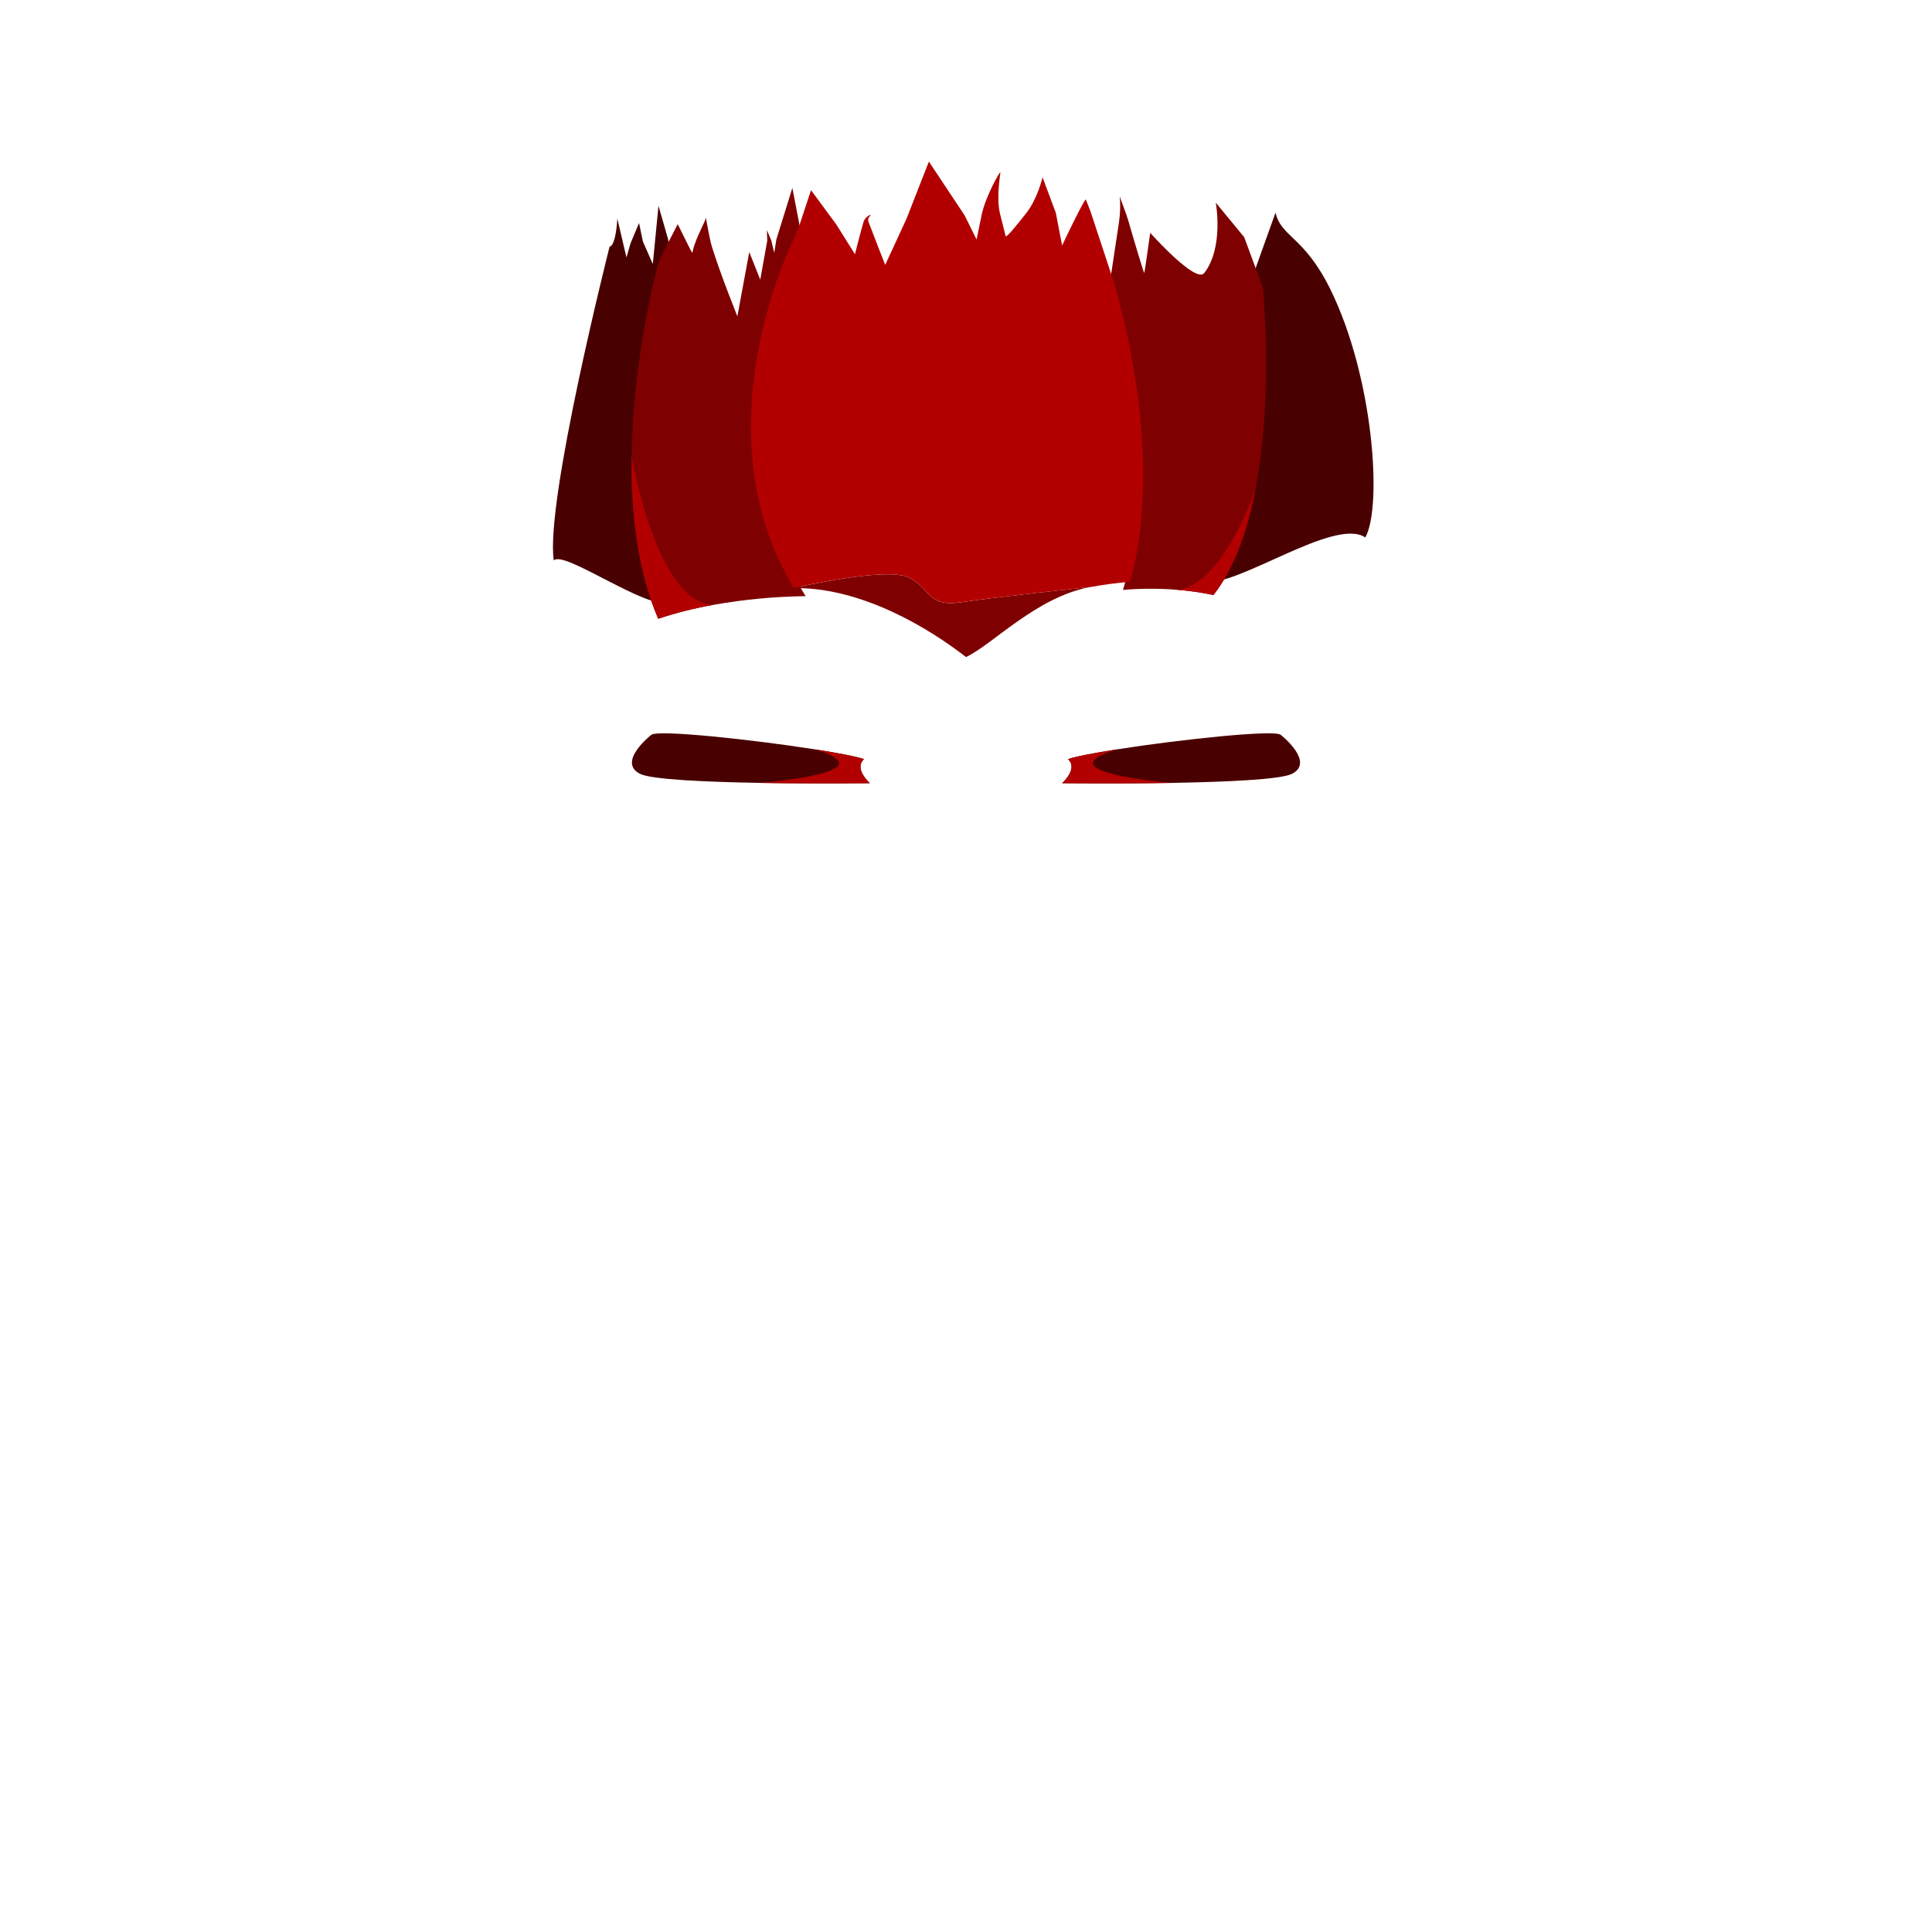
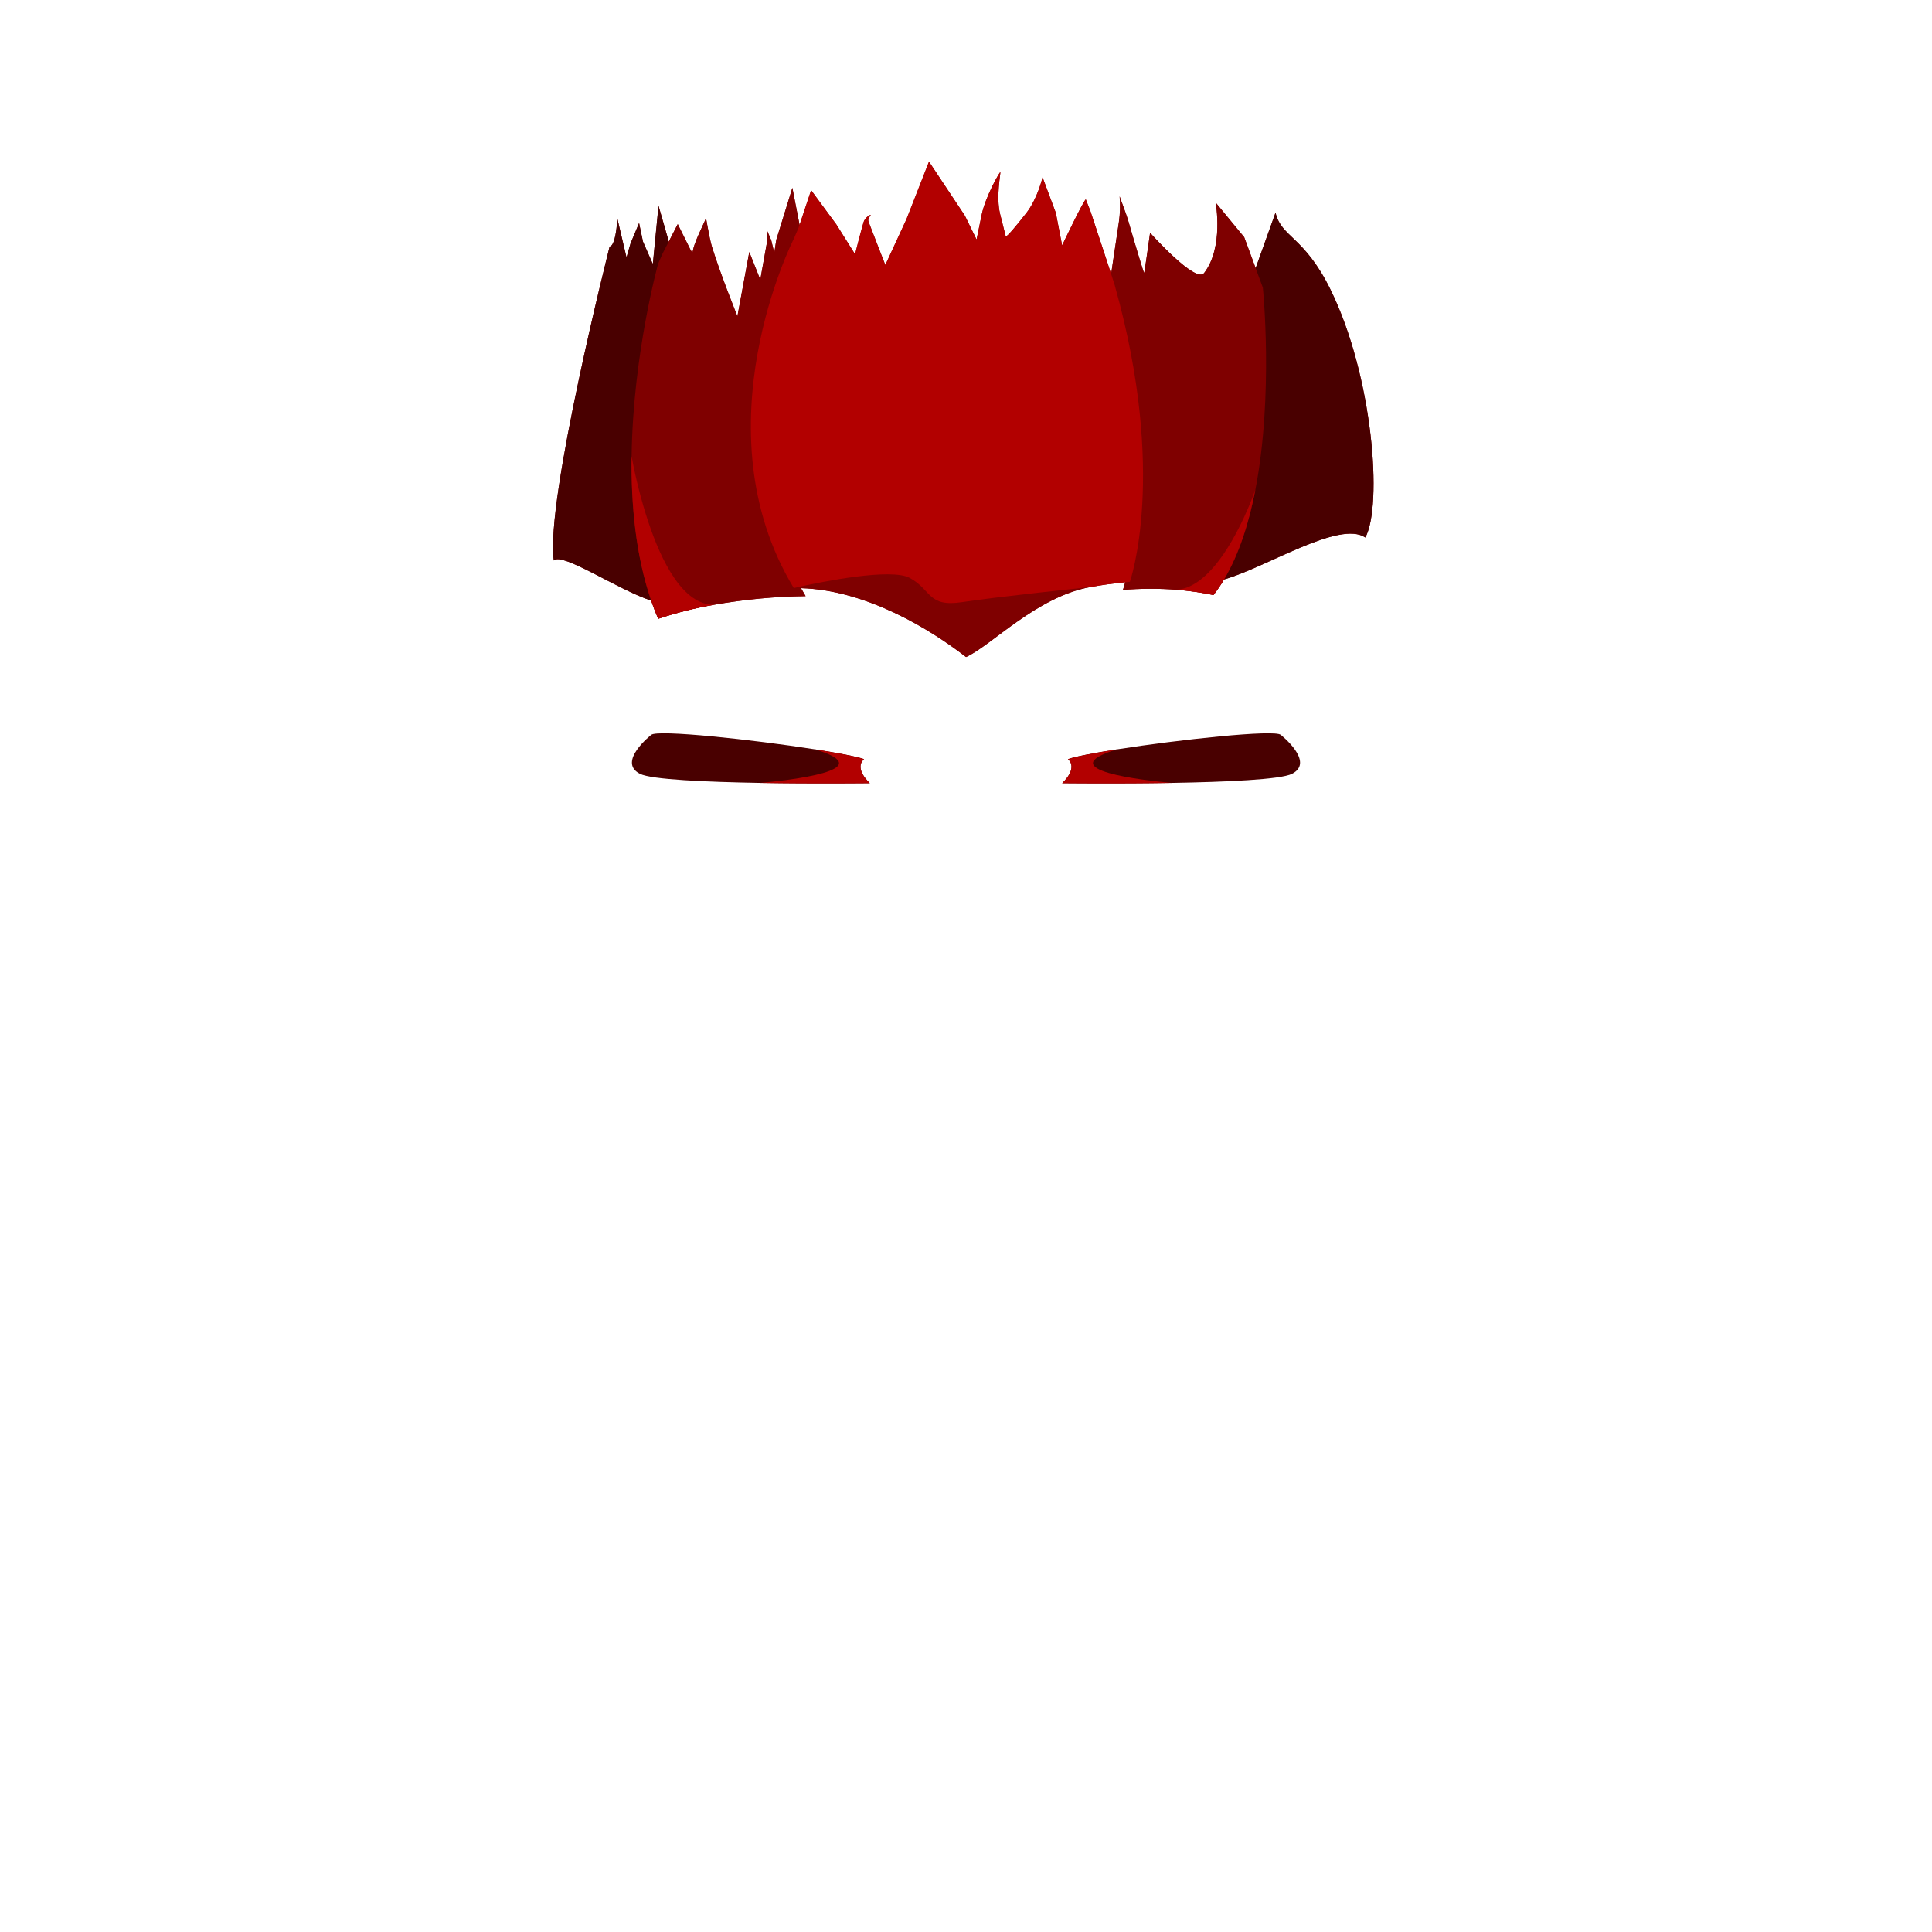
<svg xmlns="http://www.w3.org/2000/svg" viewBox="0 0 1000 1000">
  <defs>
-     <style>.cls-1{fill:none;}.cls-2{fill:#490000;}.cls-3{fill:#7f0000;}.cls-4{fill:#b20000;}</style>
+     <style>.cls-1{fill:none;}.cls-2{fill:#7f0000;}.cls-3{fill:#490000;}.cls-4{fill:#b20000;}</style>
  </defs>
  <g id="Layer_2" data-name="Layer 2">
    <g id="OutPut">
      <rect id="BG" class="cls-1" width="1000" height="1000" />
    </g>
    <g id="Red_Hair" data-name="Red Hair">
      <g id="_9" data-name="9">
+         <path class="cls-2" d="M706.7,278.2c-13.32-9.09-51.44,15.61-73.14,21.72a76.47,76.47,0,0,1-5.48,8.06A151.22,151.22,0,0,0,609,305.25h0a173.8,173.8,0,0,0-27.77.08s.47-1.33,1.17-3.95c-6.15.57-12.17,1.42-18,2.48h-.09c-27.81,5.07-51.1,30.26-64.27,36.21-18.41-14.31-51.55-34.7-85.45-35.65q1.15,2.07,2.4,4.12s0,0,0,0A292.67,292.67,0,0,0,369.68,313h0a198.83,198.83,0,0,0-29,7.27h0q-2-4.61-3.62-9.4c-17.16-5.56-46.13-25.26-50.39-20.77-4.5-30.7,28.91-162.5,28.91-162.5s3,.74,4-14.39l4.72,20.06,2.1-7.3,4.41-10.51,2,9.58,5.12,11.64,2.94-30.14,4.81,16.71.43,1.87,4.7-9.13,6.58,13.25,1,1.61s.15-.68.4-1.78c1.31-5.68,6.74-15.43,6.6-16.39-.4-2.75,1.7,10.53,3.16,15.17,4.69,15,13.14,35.84,13.14,35.84l6.15-33.27,5.69,14.32,3.62-20.21-.2-5.41,2.24,5.18,1.58,6.55,1.07-6.82,8.3-26.81,3.75,19.28,6-18,13.07,17.74,9.67,15.41s2.69-10.74,4.4-16.61c.71-2.45,3.57-4.06,3.66-3.7s-1.79,1.6-1.08,3.48c2.67,7.07,8.68,22.38,8.68,22.38l11-23.83,11.61-29.65,18.54,27.9L505.47,124s1.21-6,2.64-12.83c2-9.58,9.48-22.56,9.66-22s-2.29,12.86-.13,21.59c1.42,5.71,2.65,10.63,2.89,11.45.28,1,5.31-5.08,10.59-11.81,6-7.63,8.5-18.63,8.5-18.63l6.88,18.43,3.25,16.85S560.19,105,562,103.18c.78,1.95,1.56,3.92,2.32,5.91,0,.11.07.22.12.33,2.87,8.57,7.85,23.79,10.67,32.37,1.17-7.85,2.79-18.59,4-26.74a57.64,57.64,0,0,0,.4-13.41c.21,1,3,7.63,4.75,13.66,3.21,11.14,7.71,26,7.92,26s3.09-20.81,3.09-20.81,23.6,26.45,27.94,20.85c10.32-13.29,6-36.49,6-36.49L644,122.78l5.92,16,10.29-28.71c3,12.86,14.82,12.14,28.37,39.66C710.74,194.67,715.69,261.67,706.7,278.2Z" />
        <g id="_8" data-name="8">
-           <path class="cls-2" d="M346.72,311.92c-11.8,4-54.83-27.39-60.09-21.84-4.5-30.7,28.91-162.5,28.91-162.5s3,.74,4-14.39l4.72,20.06,2.1-7.3,4.41-10.51,2,9.58,5.12,11.64,2.94-30.14,4.81,16.71,1.09,4.75s-31,111.55,0,183.92Z" />
-           <path class="cls-2" d="M706.7,278.2c-15.87-10.83-66.91,26.28-83.48,22.83,37-47.39,25.57-159.12,25.57-159.12l11.42-31.85c3,12.86,14.82,12.14,28.37,39.66C710.74,194.67,715.69,261.67,706.7,278.2Z" />
-           <path class="cls-3" d="M564.27,303.87c-27.81,5.07-51.1,30.26-64.27,36.21-19.07-14.82-53.94-36.16-89.09-35.68l0,0s48.48-11.51,60-5.25,9.11,15.29,27.31,12.51C515.93,308.93,561.86,304.12,564.27,303.87Z" />
-           <path class="cls-3" d="M649.79,253.46h0c-4,20.77-10.72,40.48-21.69,54.52A151.22,151.22,0,0,0,609,305.25h0a173.8,173.8,0,0,0-27.77.08s19.62-55.53-7.66-153c0,0,3.38-22.74,5.61-37.26a57.64,57.64,0,0,0,.4-13.41c.21,1,3,7.63,4.75,13.66,3.21,11.14,7.71,26,7.92,26s3.09-20.81,3.09-20.81,23.6,26.45,27.94,20.85c10.32-13.29,6-36.49,6-36.49L644,122.78l9.65,26.08S659.31,204.16,649.79,253.46Z" />
-           <path class="cls-3" d="M417,308.57A292.67,292.67,0,0,0,369.68,313h0a198.83,198.83,0,0,0-29,7.27h0c-10.89-25.39-14.14-55.6-13.76-84.11v0c.69-52.78,13.76-99.79,13.76-99.79l2.31-5.21,7.8-15.14,6.58,13.25,1,1.61s.15-.68.4-1.78c1.31-5.68,6.74-15.43,6.6-16.39-.4-2.75,1.7,10.53,3.16,15.17,4.69,15,13.14,35.84,13.14,35.84l6.15-33.27,5.69,14.32,3.62-20.21-.2-5.41,2.24,5.18,1.58,6.55,1.07-6.82,8.3-26.81L415,122.62l1.94,5.2s-50,98.07,0,180.73C417,308.55,417,308.57,417,308.57Z" />
-           <path class="cls-4" d="M584.81,301.16c-7,.57-13.86,1.5-20.45,2.7h-.09c-2.41.25-48.34,5.06-66.07,7.77-18.2,2.78-15.78-6.26-27.31-12.51s-60,5.25-60,5.25c-50-82.66,0-180.74,0-180.74l2.43-5.64,6.46-19.57,13.07,17.74,9.67,15.41s2.69-10.74,4.4-16.61c.71-2.45,3.57-4.06,3.66-3.7s-1.79,1.6-1.08,3.48c2.67,7.07,8.68,22.38,8.68,22.38l11-23.83,11.61-29.65,18.54,27.9L505.47,124s1.21-6,2.64-12.83c2-9.58,9.48-22.56,9.66-22s-2.29,12.86-.13,21.59c1.42,5.71,2.65,10.63,2.89,11.45.28,1,5.31-5.08,10.59-11.81,6-7.63,8.5-18.63,8.5-18.63l6.88,18.43,3.25,16.85S560.19,105,562,103.18c.78,1.95,1.56,3.92,2.32,5.91,0,.11.07.22.12.33,4,11.9,12.05,36.62,12.71,38.59l0,.13C604.44,245.63,584.81,301.16,584.81,301.16Z" />
-           <path class="cls-4" d="M369.67,313a198.83,198.83,0,0,0-29,7.27h0c-10.89-25.39-14.14-55.6-13.76-84.11C327.53,239.91,340.72,313.49,369.67,313Z" />
-           <path class="cls-4" d="M649.77,253.46c-4,20.77-10.72,40.48-21.69,54.52A151.22,151.22,0,0,0,609,305.25C632.66,303.72,649.77,253.46,649.77,253.46Z" />
+           <path class="cls-3" d="M346.72,311.92c-2.25.77-5.65.24-9.7-1.07-17.16-5.56-46.13-25.26-50.39-20.77-4.5-30.7,28.91-162.5,28.91-162.5s3,.74,4-14.39l4.72,20.06,2.1-7.3,4.41-10.51,2,9.58,5.12,11.64,2.94-30.14,4.81,16.71.43,1.87.66,2.88s-20.86,75-11.26,141.9c2.1,14.69,5.67,29,11.26,42Z" />
+           <path class="cls-3" d="M706.7,278.2c-13.32-9.09-51.44,15.61-73.14,21.72-4.14,1.17-7.68,1.66-10.34,1.11a80,80,0,0,0,5.8-8.58c30-51,19.77-150.54,19.77-150.54l1.13-3.14,10.29-28.71c3,12.86,14.82,12.14,28.37,39.66C710.74,194.67,715.69,261.67,706.7,278.2Z" />
+           <path class="cls-2" d="M564.27,303.87c-27.81,5.07-51.1,30.26-64.27,36.21-18.41-14.31-51.55-34.7-85.45-35.65-1.22,0-2.43-.05-3.64,0l0,0s1.18-.28,3.23-.73c11-2.43,47.05-9.8,56.78-4.52,11.53,6.25,9.11,15.29,27.31,12.51C515.93,308.93,561.86,304.12,564.27,303.87Z" />
+           <path class="cls-2" d="M649.79,253.46h0v0c-3.28,17-8.4,33.36-16.2,46.42a76.47,76.47,0,0,1-5.48,8.06A151.22,151.22,0,0,0,609,305.25h0a173.8,173.8,0,0,0-27.77.08s.47-1.33,1.17-3.95c3.78-14.26,14.22-66.68-8.83-149.07,0,0,.65-4.38,1.57-10.52,1.17-7.85,2.79-18.59,4-26.74a57.64,57.64,0,0,0,.4-13.41c.21,1,3,7.63,4.75,13.66,3.21,11.14,7.71,26,7.92,26s3.09-20.81,3.09-20.81,23.6,26.45,27.94,20.85c10.32-13.29,6-36.49,6-36.49L644,122.78l5.92,16,3.73,10.09S659.31,204.16,649.79,253.46Z" />
+           <path class="cls-2" d="M417,308.57A292.67,292.67,0,0,0,369.68,313h0a198.83,198.83,0,0,0-29,7.27h0q-2-4.61-3.62-9.4c-8-23.26-10.47-49.64-10.14-74.71v0c.69-52.78,13.76-99.79,13.76-99.79l2.31-5.21,3.1-6,4.7-9.13,6.58,13.25,1,1.61s.15-.68.4-1.78c1.31-5.68,6.74-15.43,6.6-16.39-.4-2.75,1.7,10.53,3.16,15.17,4.69,15,13.14,35.84,13.14,35.84l6.15-33.27,5.69,14.32,3.62-20.21-.2-5.41,2.24,5.18,1.58,6.55,1.07-6.82,8.3-26.81,3.75,19.28,1.2,6.14,1.94,5.2s-48,94.24-2.84,175.83c.14.26.29.52.44.78q1.15,2.07,2.4,4.12S417,308.57,417,308.57Z" />
+           <path class="cls-4" d="M584.81,301.16l-2.47.22c-6.15.57-12.17,1.42-18,2.48h-.09c-2.41.25-48.34,5.06-66.07,7.77-18.2,2.78-15.78-6.26-27.31-12.51-9.73-5.28-45.76,2.09-56.78,4.52-2.05.45-3.23.73-3.23.73-50-82.66,0-180.74,0-180.74l2.43-5.64.5-1.52,6-18,13.07,17.74,9.67,15.41s2.69-10.74,4.4-16.61c.71-2.45,3.57-4.06,3.66-3.7s-1.79,1.6-1.08,3.48c2.67,7.07,8.68,22.38,8.68,22.38l11-23.83,11.61-29.65,18.54,27.9L505.47,124s1.21-6,2.64-12.83c2-9.58,9.48-22.56,9.66-22s-2.29,12.86-.13,21.59c1.42,5.71,2.65,10.63,2.89,11.45.28,1,5.31-5.08,10.59-11.81,6-7.63,8.5-18.63,8.5-18.63l6.88,18.43,3.25,16.85S560.19,105,562,103.18c.78,1.95,1.56,3.92,2.32,5.91,0,.11.07.22.12.33,2.87,8.57,7.85,23.79,10.67,32.37l2,6.22,0,.13C604.44,245.63,584.81,301.16,584.81,301.16Z" />
+           <path class="cls-4" d="M369.67,313a198.83,198.83,0,0,0-29,7.27h0q-2-4.61-3.62-9.4c-8-23.26-10.47-49.64-10.14-74.71a256.79,256.79,0,0,0,8.57,33.74C342.36,290.67,353.58,313.27,369.67,313Z" />
+           <path class="cls-4" d="M649.76,253.5c-3.28,17-8.4,33.36-16.2,46.42a76.47,76.47,0,0,1-5.48,8.06A151.22,151.22,0,0,0,609,305.25c7.44-.48,14.24-5.77,20.06-12.8C641.43,277.45,649.4,254.53,649.76,253.5Z" />
        </g>
-         <path class="cls-2" d="M450.24,405.37s-27.85.34-56.72-.15c-27.73-.47-56.4-1.7-62.28-4.7-12-6.13,5.81-20.13,5.81-20.13,3.13-2.91,52.64,2.45,84.74,7.47h0c12.07,1.89,21.67,3.73,25.43,5.07C441.74,397.83,450.24,405.37,450.24,405.37Z" />
+         <path class="cls-3" d="M450.24,405.37s-27.85.34-56.72-.15c-27.73-.47-56.4-1.7-62.28-4.7-12-6.13,5.81-20.13,5.81-20.13,3.13-2.91,52.64,2.45,84.74,7.47h0c12.07,1.89,21.67,3.73,25.43,5.07C441.74,397.83,450.24,405.37,450.24,405.37Z" />
        <path class="cls-4" d="M450.24,405.37s-27.85.34-56.72-.15c13.47-1.22,63.81-6.64,28.29-17.35,12.07,1.89,21.67,3.73,25.43,5.07C441.74,397.83,450.24,405.37,450.24,405.37Z" />
-         <path class="cls-2" d="M549.76,405.37s27.85.34,56.72-.15c27.73-.47,56.4-1.7,62.28-4.7,12-6.13-5.81-20.13-5.81-20.13-3.13-2.91-52.64,2.45-84.74,7.47h0c-12.07,1.89-21.67,3.73-25.43,5.07C558.26,397.83,549.76,405.37,549.76,405.37Z" />
+         <path class="cls-3" d="M549.76,405.37s27.85.34,56.72-.15c27.73-.47,56.4-1.7,62.28-4.7,12-6.13-5.81-20.13-5.81-20.13-3.13-2.91-52.64,2.45-84.74,7.47h0c-12.07,1.89-21.67,3.73-25.43,5.07C558.26,397.83,549.76,405.37,549.76,405.37Z" />
        <path class="cls-4" d="M549.76,405.37s27.85.34,56.72-.15c-13.47-1.22-63.81-6.64-28.29-17.35-12.07,1.89-21.67,3.73-25.43,5.07C558.26,397.83,549.76,405.37,549.76,405.37Z" />
      </g>
    </g>
  </g>
</svg>
